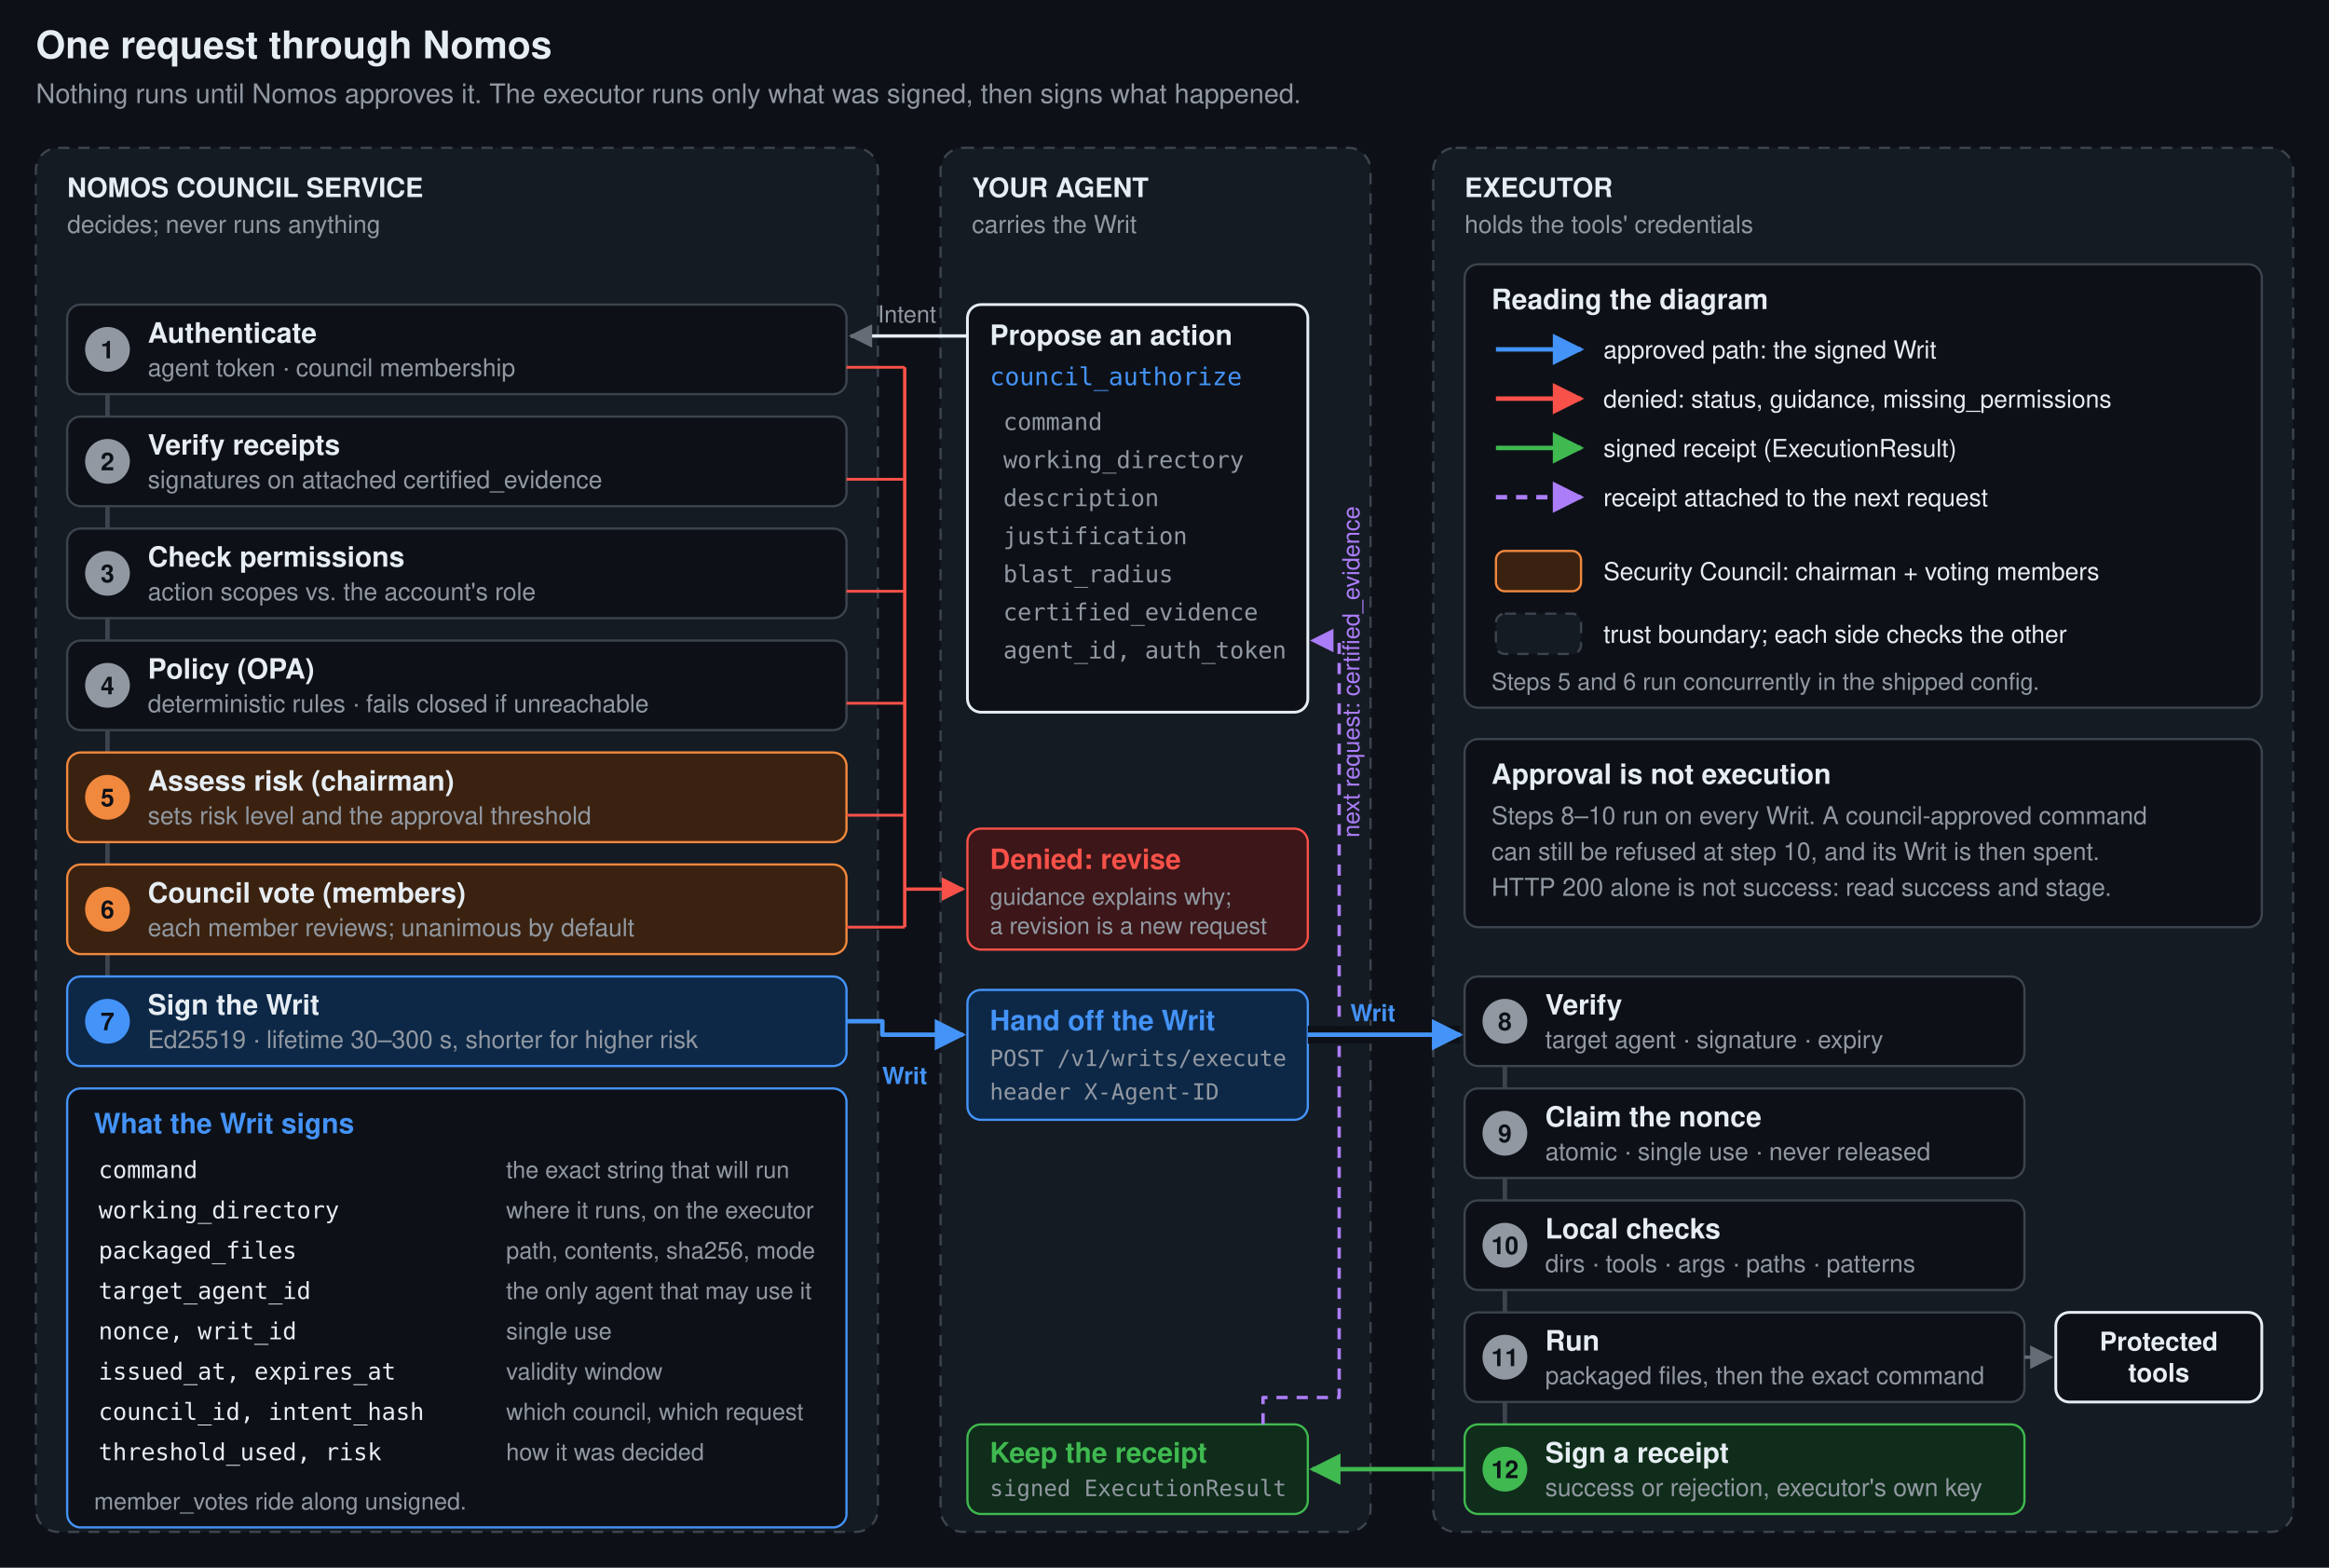
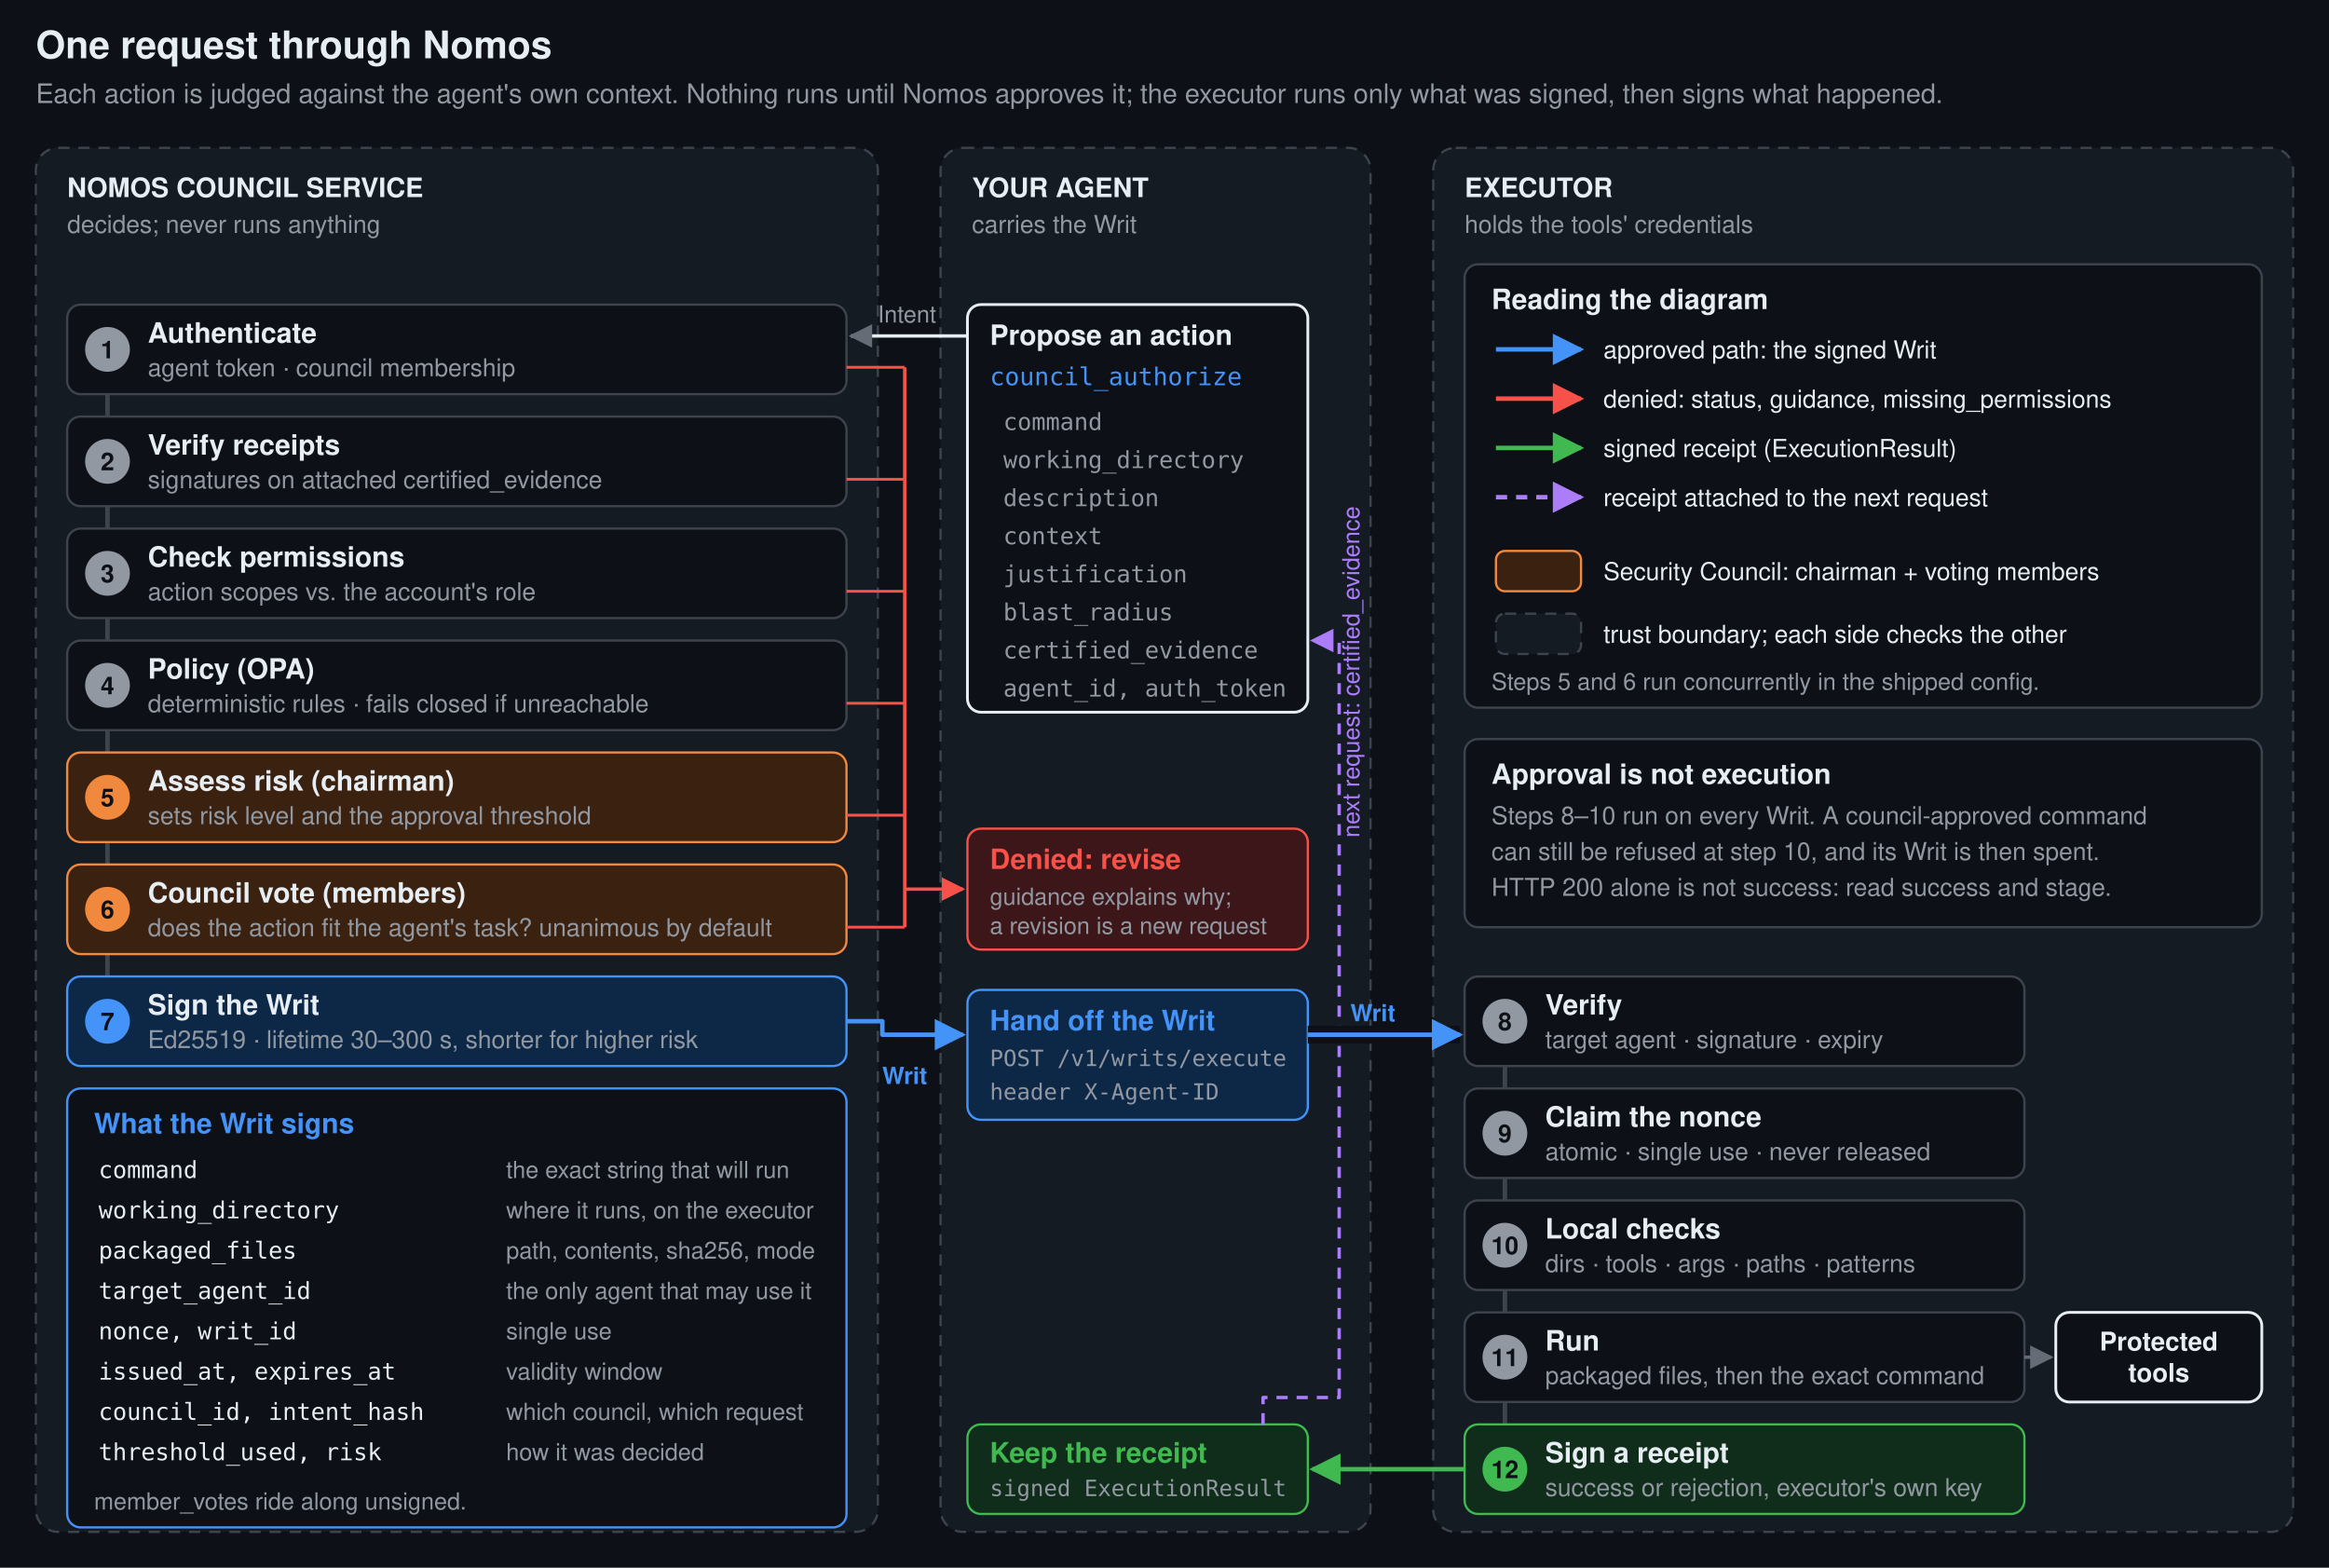
<svg xmlns="http://www.w3.org/2000/svg" viewBox="0 0 1040 700" width="1040" height="700" role="img">
  <defs>
    <marker id="arrow-edge" viewBox="0 0 10 10" refX="9" refY="5" markerWidth="7" markerHeight="7" orient="auto-start-reverse">
      <path d="M0 0L10 5L0 10z" fill="#656c76" />
    </marker>
    <marker id="arrow-blue" viewBox="0 0 10 10" refX="9" refY="5" markerWidth="7" markerHeight="7" orient="auto-start-reverse">
      <path d="M0 0L10 5L0 10z" fill="#4493f8" />
    </marker>
    <marker id="arrow-red" viewBox="0 0 10 10" refX="9" refY="5" markerWidth="7" markerHeight="7" orient="auto-start-reverse">
      <path d="M0 0L10 5L0 10z" fill="#f85149" />
    </marker>
    <marker id="arrow-green" viewBox="0 0 10 10" refX="9" refY="5" markerWidth="7" markerHeight="7" orient="auto-start-reverse">
      <path d="M0 0L10 5L0 10z" fill="#3fb950" />
    </marker>
    <marker id="arrow-purple" viewBox="0 0 10 10" refX="9" refY="5" markerWidth="7" markerHeight="7" orient="auto-start-reverse">
      <path d="M0 0L10 5L0 10z" fill="#ab7df8" />
    </marker>
  </defs>
  <rect width="1040" height="700" fill="#0d1117" />
  <text x="16" y="26" font-family="-apple-system, 'Segoe UI', Helvetica, Arial, sans-serif" font-size="17" font-weight="700" fill="#e6edf3" text-anchor="start">One request through Nomos</text>
-   <text x="16" y="46" font-family="-apple-system, 'Segoe UI', Helvetica, Arial, sans-serif" font-size="12" font-weight="400" fill="#9198a1" text-anchor="start">Nothing runs until Nomos approves it. The executor runs only what was signed, then signs what happened.</text>
+   <text x="16" y="46" font-family="-apple-system, 'Segoe UI', Helvetica, Arial, sans-serif" font-size="12" font-weight="400" fill="#9198a1" text-anchor="start">Each action is judged against the agent's own context. Nothing runs until Nomos approves it; the executor runs only what was signed, then signs what happened.</text>
  <rect x="16" y="66" width="376" height="618" rx="10" fill="#151b23" stroke="#3d444d" stroke-width="1.0" stroke-dasharray="5 4" />
  <text x="30" y="88" font-family="-apple-system, 'Segoe UI', Helvetica, Arial, sans-serif" font-size="12" font-weight="700" fill="#e6edf3" text-anchor="start">NOMOS COUNCIL SERVICE</text>
  <text x="30" y="104" font-family="-apple-system, 'Segoe UI', Helvetica, Arial, sans-serif" font-size="11" font-weight="400" fill="#9198a1" text-anchor="start">decides; never runs anything</text>
  <rect x="420" y="66" width="192" height="618" rx="10" fill="#151b23" stroke="#3d444d" stroke-width="1.0" stroke-dasharray="5 4" />
  <text x="434" y="88" font-family="-apple-system, 'Segoe UI', Helvetica, Arial, sans-serif" font-size="12" font-weight="700" fill="#e6edf3" text-anchor="start">YOUR AGENT</text>
  <text x="434" y="104" font-family="-apple-system, 'Segoe UI', Helvetica, Arial, sans-serif" font-size="11" font-weight="400" fill="#9198a1" text-anchor="start">carries the Writ</text>
  <rect x="640" y="66" width="384" height="618" rx="10" fill="#151b23" stroke="#3d444d" stroke-width="1.0" stroke-dasharray="5 4" />
  <text x="654" y="88" font-family="-apple-system, 'Segoe UI', Helvetica, Arial, sans-serif" font-size="12" font-weight="700" fill="#e6edf3" text-anchor="start">EXECUTOR</text>
  <text x="654" y="104" font-family="-apple-system, 'Segoe UI', Helvetica, Arial, sans-serif" font-size="11" font-weight="400" fill="#9198a1" text-anchor="start">holds the tools' credentials</text>
  <path d="M48 156V456" fill="none" stroke="#3d444d" stroke-width="2" stroke-linejoin="round" />
  <rect x="30" y="136" width="348" height="40" rx="6" fill="#0d1117" stroke="#3d444d" stroke-width="1.0" />
  <circle cx="48" cy="156" r="10" fill="#9198a1" />
  <text x="48" y="160" font-family="-apple-system, 'Segoe UI', Helvetica, Arial, sans-serif" font-size="11" font-weight="700" fill="#0d1117" text-anchor="middle">1</text>
  <text x="66" y="153" font-family="-apple-system, 'Segoe UI', Helvetica, Arial, sans-serif" font-size="12.5" font-weight="600" fill="#e6edf3" text-anchor="start">Authenticate</text>
  <text x="66" y="168" font-family="-apple-system, 'Segoe UI', Helvetica, Arial, sans-serif" font-size="11" font-weight="400" fill="#9198a1" text-anchor="start">agent token · council membership</text>
  <rect x="30" y="186" width="348" height="40" rx="6" fill="#0d1117" stroke="#3d444d" stroke-width="1.0" />
  <circle cx="48" cy="206" r="10" fill="#9198a1" />
  <text x="48" y="210" font-family="-apple-system, 'Segoe UI', Helvetica, Arial, sans-serif" font-size="11" font-weight="700" fill="#0d1117" text-anchor="middle">2</text>
  <text x="66" y="203" font-family="-apple-system, 'Segoe UI', Helvetica, Arial, sans-serif" font-size="12.5" font-weight="600" fill="#e6edf3" text-anchor="start">Verify receipts</text>
  <text x="66" y="218" font-family="-apple-system, 'Segoe UI', Helvetica, Arial, sans-serif" font-size="11" font-weight="400" fill="#9198a1" text-anchor="start">signatures on attached certified_evidence</text>
  <rect x="30" y="236" width="348" height="40" rx="6" fill="#0d1117" stroke="#3d444d" stroke-width="1.0" />
  <circle cx="48" cy="256" r="10" fill="#9198a1" />
  <text x="48" y="260" font-family="-apple-system, 'Segoe UI', Helvetica, Arial, sans-serif" font-size="11" font-weight="700" fill="#0d1117" text-anchor="middle">3</text>
  <text x="66" y="253" font-family="-apple-system, 'Segoe UI', Helvetica, Arial, sans-serif" font-size="12.5" font-weight="600" fill="#e6edf3" text-anchor="start">Check permissions</text>
  <text x="66" y="268" font-family="-apple-system, 'Segoe UI', Helvetica, Arial, sans-serif" font-size="11" font-weight="400" fill="#9198a1" text-anchor="start">action scopes vs. the account's role</text>
  <rect x="30" y="286" width="348" height="40" rx="6" fill="#0d1117" stroke="#3d444d" stroke-width="1.0" />
  <circle cx="48" cy="306" r="10" fill="#9198a1" />
  <text x="48" y="310" font-family="-apple-system, 'Segoe UI', Helvetica, Arial, sans-serif" font-size="11" font-weight="700" fill="#0d1117" text-anchor="middle">4</text>
  <text x="66" y="303" font-family="-apple-system, 'Segoe UI', Helvetica, Arial, sans-serif" font-size="12.5" font-weight="600" fill="#e6edf3" text-anchor="start">Policy (OPA)</text>
  <text x="66" y="318" font-family="-apple-system, 'Segoe UI', Helvetica, Arial, sans-serif" font-size="11" font-weight="400" fill="#9198a1" text-anchor="start">deterministic rules · fails closed if unreachable</text>
  <rect x="30" y="336" width="348" height="40" rx="6" fill="#3b2210" stroke="#f0883e" stroke-width="1.0" />
  <circle cx="48" cy="356" r="10" fill="#f0883e" />
  <text x="48" y="360" font-family="-apple-system, 'Segoe UI', Helvetica, Arial, sans-serif" font-size="11" font-weight="700" fill="#0d1117" text-anchor="middle">5</text>
  <text x="66" y="353" font-family="-apple-system, 'Segoe UI', Helvetica, Arial, sans-serif" font-size="12.5" font-weight="600" fill="#e6edf3" text-anchor="start">Assess risk (chairman)</text>
  <text x="66" y="368" font-family="-apple-system, 'Segoe UI', Helvetica, Arial, sans-serif" font-size="11" font-weight="400" fill="#9198a1" text-anchor="start">sets risk level and the approval threshold</text>
  <rect x="30" y="386" width="348" height="40" rx="6" fill="#3b2210" stroke="#f0883e" stroke-width="1.0" />
  <circle cx="48" cy="406" r="10" fill="#f0883e" />
  <text x="48" y="410" font-family="-apple-system, 'Segoe UI', Helvetica, Arial, sans-serif" font-size="11" font-weight="700" fill="#0d1117" text-anchor="middle">6</text>
  <text x="66" y="403" font-family="-apple-system, 'Segoe UI', Helvetica, Arial, sans-serif" font-size="12.5" font-weight="600" fill="#e6edf3" text-anchor="start">Council vote (members)</text>
-   <text x="66" y="418" font-family="-apple-system, 'Segoe UI', Helvetica, Arial, sans-serif" font-size="11" font-weight="400" fill="#9198a1" text-anchor="start">each member reviews; unanimous by default</text>
+   <text x="66" y="418" font-family="-apple-system, 'Segoe UI', Helvetica, Arial, sans-serif" font-size="11" font-weight="400" fill="#9198a1" text-anchor="start">does the action fit the agent's task? unanimous by default</text>
  <rect x="30" y="436" width="348" height="40" rx="6" fill="#0d2847" stroke="#4493f8" stroke-width="1.0" />
  <circle cx="48" cy="456" r="10" fill="#4493f8" />
  <text x="48" y="460" font-family="-apple-system, 'Segoe UI', Helvetica, Arial, sans-serif" font-size="11" font-weight="700" fill="#0d1117" text-anchor="middle">7</text>
  <text x="66" y="453" font-family="-apple-system, 'Segoe UI', Helvetica, Arial, sans-serif" font-size="12.5" font-weight="600" fill="#e6edf3" text-anchor="start">Sign the Writ</text>
  <text x="66" y="468" font-family="-apple-system, 'Segoe UI', Helvetica, Arial, sans-serif" font-size="11" font-weight="400" fill="#9198a1" text-anchor="start">Ed25519 · lifetime 30–300 s, shorter for higher risk</text>
  <path d="M672 456V656" fill="none" stroke="#3d444d" stroke-width="2" stroke-linejoin="round" />
  <rect x="654" y="436" width="250" height="40" rx="6" fill="#0d1117" stroke="#3d444d" stroke-width="1.0" />
  <circle cx="672" cy="456" r="10" fill="#9198a1" />
  <text x="672" y="460" font-family="-apple-system, 'Segoe UI', Helvetica, Arial, sans-serif" font-size="11" font-weight="700" fill="#0d1117" text-anchor="middle">8</text>
  <text x="690" y="453" font-family="-apple-system, 'Segoe UI', Helvetica, Arial, sans-serif" font-size="12.5" font-weight="600" fill="#e6edf3" text-anchor="start">Verify</text>
  <text x="690" y="468" font-family="-apple-system, 'Segoe UI', Helvetica, Arial, sans-serif" font-size="11" font-weight="400" fill="#9198a1" text-anchor="start">target agent · signature · expiry</text>
  <rect x="654" y="486" width="250" height="40" rx="6" fill="#0d1117" stroke="#3d444d" stroke-width="1.0" />
  <circle cx="672" cy="506" r="10" fill="#9198a1" />
  <text x="672" y="510" font-family="-apple-system, 'Segoe UI', Helvetica, Arial, sans-serif" font-size="11" font-weight="700" fill="#0d1117" text-anchor="middle">9</text>
  <text x="690" y="503" font-family="-apple-system, 'Segoe UI', Helvetica, Arial, sans-serif" font-size="12.5" font-weight="600" fill="#e6edf3" text-anchor="start">Claim the nonce</text>
  <text x="690" y="518" font-family="-apple-system, 'Segoe UI', Helvetica, Arial, sans-serif" font-size="11" font-weight="400" fill="#9198a1" text-anchor="start">atomic · single use · never released</text>
  <rect x="654" y="536" width="250" height="40" rx="6" fill="#0d1117" stroke="#3d444d" stroke-width="1.0" />
  <circle cx="672" cy="556" r="10" fill="#9198a1" />
  <text x="672" y="560" font-family="-apple-system, 'Segoe UI', Helvetica, Arial, sans-serif" font-size="11" font-weight="700" fill="#0d1117" text-anchor="middle">10</text>
  <text x="690" y="553" font-family="-apple-system, 'Segoe UI', Helvetica, Arial, sans-serif" font-size="12.5" font-weight="600" fill="#e6edf3" text-anchor="start">Local checks</text>
  <text x="690" y="568" font-family="-apple-system, 'Segoe UI', Helvetica, Arial, sans-serif" font-size="11" font-weight="400" fill="#9198a1" text-anchor="start">dirs · tools · args · paths · patterns</text>
  <rect x="654" y="586" width="250" height="40" rx="6" fill="#0d1117" stroke="#3d444d" stroke-width="1.0" />
  <circle cx="672" cy="606" r="10" fill="#9198a1" />
  <text x="672" y="610" font-family="-apple-system, 'Segoe UI', Helvetica, Arial, sans-serif" font-size="11" font-weight="700" fill="#0d1117" text-anchor="middle">11</text>
  <text x="690" y="603" font-family="-apple-system, 'Segoe UI', Helvetica, Arial, sans-serif" font-size="12.5" font-weight="600" fill="#e6edf3" text-anchor="start">Run</text>
  <text x="690" y="618" font-family="-apple-system, 'Segoe UI', Helvetica, Arial, sans-serif" font-size="11" font-weight="400" fill="#9198a1" text-anchor="start">packaged files, then the exact command</text>
  <rect x="654" y="636" width="250" height="40" rx="6" fill="#0f2d1a" stroke="#3fb950" stroke-width="1.0" />
  <circle cx="672" cy="656" r="10" fill="#3fb950" />
  <text x="672" y="660" font-family="-apple-system, 'Segoe UI', Helvetica, Arial, sans-serif" font-size="11" font-weight="700" fill="#0d1117" text-anchor="middle">12</text>
  <text x="690" y="653" font-family="-apple-system, 'Segoe UI', Helvetica, Arial, sans-serif" font-size="12.5" font-weight="600" fill="#e6edf3" text-anchor="start">Sign a receipt</text>
  <text x="690" y="668" font-family="-apple-system, 'Segoe UI', Helvetica, Arial, sans-serif" font-size="11" font-weight="400" fill="#9198a1" text-anchor="start">success or rejection, executor's own key</text>
  <rect x="918" y="586" width="92" height="40" rx="6" fill="#0d1117" stroke="#e6edf3" stroke-width="1.25" />
  <text x="964" y="603" font-family="-apple-system, 'Segoe UI', Helvetica, Arial, sans-serif" font-size="11.5" font-weight="600" fill="#e6edf3" text-anchor="middle">Protected</text>
  <text x="964" y="617" font-family="-apple-system, 'Segoe UI', Helvetica, Arial, sans-serif" font-size="11.5" font-weight="600" fill="#e6edf3" text-anchor="middle">tools</text>
  <path d="M904 606H916" fill="none" stroke="#656c76" stroke-width="1.5" stroke-linejoin="round" marker-end="url(#arrow-edge)" />
  <rect x="432" y="136" width="152" height="182" rx="6" fill="#0d1117" stroke="#e6edf3" stroke-width="1.25" />
  <text x="442" y="154" font-family="-apple-system, 'Segoe UI', Helvetica, Arial, sans-serif" font-size="12.5" font-weight="600" fill="#e6edf3" text-anchor="start">Propose an action</text>
  <text x="442" y="172" font-family="ui-monospace, SFMono-Regular, Menlo, Consolas, monospace" font-size="11" font-weight="400" fill="#4493f8" text-anchor="start">council_authorize</text>
  <text x="448" y="192" font-family="ui-monospace, SFMono-Regular, Menlo, Consolas, monospace" font-size="10.5" font-weight="400" fill="#9198a1" text-anchor="start">command</text>
  <text x="448" y="209" font-family="ui-monospace, SFMono-Regular, Menlo, Consolas, monospace" font-size="10.5" font-weight="400" fill="#9198a1" text-anchor="start">working_directory</text>
  <text x="448" y="226" font-family="ui-monospace, SFMono-Regular, Menlo, Consolas, monospace" font-size="10.5" font-weight="400" fill="#9198a1" text-anchor="start">description</text>
-   <text x="448" y="243" font-family="ui-monospace, SFMono-Regular, Menlo, Consolas, monospace" font-size="10.5" font-weight="400" fill="#9198a1" text-anchor="start">justification</text>
-   <text x="448" y="260" font-family="ui-monospace, SFMono-Regular, Menlo, Consolas, monospace" font-size="10.5" font-weight="400" fill="#9198a1" text-anchor="start">blast_radius</text>
-   <text x="448" y="277" font-family="ui-monospace, SFMono-Regular, Menlo, Consolas, monospace" font-size="10.5" font-weight="400" fill="#9198a1" text-anchor="start">certified_evidence</text>
-   <text x="448" y="294" font-family="ui-monospace, SFMono-Regular, Menlo, Consolas, monospace" font-size="10.5" font-weight="400" fill="#9198a1" text-anchor="start">agent_id, auth_token</text>
+   <text x="448" y="243" font-family="ui-monospace, SFMono-Regular, Menlo, Consolas, monospace" font-size="10.5" font-weight="400" fill="#9198a1" text-anchor="start">context</text>
+   <text x="448" y="260" font-family="ui-monospace, SFMono-Regular, Menlo, Consolas, monospace" font-size="10.5" font-weight="400" fill="#9198a1" text-anchor="start">justification</text>
+   <text x="448" y="277" font-family="ui-monospace, SFMono-Regular, Menlo, Consolas, monospace" font-size="10.5" font-weight="400" fill="#9198a1" text-anchor="start">blast_radius</text>
+   <text x="448" y="294" font-family="ui-monospace, SFMono-Regular, Menlo, Consolas, monospace" font-size="10.5" font-weight="400" fill="#9198a1" text-anchor="start">certified_evidence</text>
+   <text x="448" y="311" font-family="ui-monospace, SFMono-Regular, Menlo, Consolas, monospace" font-size="10.5" font-weight="400" fill="#9198a1" text-anchor="start">agent_id, auth_token</text>
  <rect x="432" y="370" width="152" height="54" rx="6" fill="#3c1618" stroke="#f85149" stroke-width="1.0" />
  <text x="442" y="388" font-family="-apple-system, 'Segoe UI', Helvetica, Arial, sans-serif" font-size="12.5" font-weight="600" fill="#f85149" text-anchor="start">Denied: revise</text>
  <text x="442" y="404" font-family="-apple-system, 'Segoe UI', Helvetica, Arial, sans-serif" font-size="10.5" font-weight="400" fill="#9198a1" text-anchor="start">guidance explains why;</text>
  <text x="442" y="417" font-family="-apple-system, 'Segoe UI', Helvetica, Arial, sans-serif" font-size="10.5" font-weight="400" fill="#9198a1" text-anchor="start">a revision is a new request</text>
  <rect x="432" y="442" width="152" height="58" rx="6" fill="#0d2847" stroke="#4493f8" stroke-width="1.0" />
  <text x="442" y="460" font-family="-apple-system, 'Segoe UI', Helvetica, Arial, sans-serif" font-size="12.5" font-weight="600" fill="#4493f8" text-anchor="start">Hand off the Writ</text>
  <text x="442" y="476" font-family="ui-monospace, SFMono-Regular, Menlo, Consolas, monospace" font-size="10" font-weight="400" fill="#9198a1" text-anchor="start">POST /v1/writs/execute</text>
  <text x="442" y="491" font-family="ui-monospace, SFMono-Regular, Menlo, Consolas, monospace" font-size="10" font-weight="400" fill="#9198a1" text-anchor="start">header X-Agent-ID</text>
  <rect x="432" y="636" width="152" height="40" rx="6" fill="#0f2d1a" stroke="#3fb950" stroke-width="1.0" />
  <text x="442" y="653" font-family="-apple-system, 'Segoe UI', Helvetica, Arial, sans-serif" font-size="12.5" font-weight="600" fill="#3fb950" text-anchor="start">Keep the receipt</text>
  <text x="442" y="668" font-family="ui-monospace, SFMono-Regular, Menlo, Consolas, monospace" font-size="10" font-weight="400" fill="#9198a1" text-anchor="start">signed ExecutionResult</text>
  <path d="M564 636V624H598V286H586" fill="none" stroke="#ab7df8" stroke-width="1.5" stroke-linejoin="round" stroke-dasharray="5 4" marker-end="url(#arrow-purple)" />
  <text x="607" y="300" font-family="-apple-system, 'Segoe UI', Helvetica, Arial, sans-serif" font-size="10.5" font-weight="400" fill="#ab7df8" text-anchor="middle" transform="rotate(-90 607 300)">next request: certified_evidence</text>
  <path d="M432 150H380" fill="none" stroke="#e6edf3" stroke-width="1.5" stroke-linejoin="round" marker-end="url(#arrow-edge)" />
  <text x="405" y="144" font-family="-apple-system, 'Segoe UI', Helvetica, Arial, sans-serif" font-size="10.5" font-weight="400" fill="#9198a1" text-anchor="middle">Intent</text>
  <path d="M378 164H404" fill="none" stroke="#f85149" stroke-width="1.25" stroke-linejoin="round" />
  <path d="M378 214H404" fill="none" stroke="#f85149" stroke-width="1.25" stroke-linejoin="round" />
  <path d="M378 264H404" fill="none" stroke="#f85149" stroke-width="1.25" stroke-linejoin="round" />
  <path d="M378 314H404" fill="none" stroke="#f85149" stroke-width="1.25" stroke-linejoin="round" />
  <path d="M378 364H404" fill="none" stroke="#f85149" stroke-width="1.25" stroke-linejoin="round" />
  <path d="M378 414H404" fill="none" stroke="#f85149" stroke-width="1.25" stroke-linejoin="round" />
  <path d="M404 164V414" fill="none" stroke="#f85149" stroke-width="1.5" stroke-linejoin="round" />
  <path d="M404 397H430" fill="none" stroke="#f85149" stroke-width="1.5" stroke-linejoin="round" marker-end="url(#arrow-red)" />
  <path d="M378 456H394V462H430" fill="none" stroke="#4493f8" stroke-width="2" stroke-linejoin="round" marker-end="url(#arrow-blue)" />
  <text x="404" y="484" font-family="-apple-system, 'Segoe UI', Helvetica, Arial, sans-serif" font-size="10.5" font-weight="600" fill="#4493f8" text-anchor="middle">Writ</text>
  <path d="M584 462H652" fill="none" stroke="#0d1117" stroke-width="8" />
  <path d="M584 462H652" fill="none" stroke="#4493f8" stroke-width="2" stroke-linejoin="round" marker-end="url(#arrow-blue)" />
  <text x="603" y="456" font-family="-apple-system, 'Segoe UI', Helvetica, Arial, sans-serif" font-size="10.5" font-weight="600" fill="#4493f8" text-anchor="start">Writ</text>
  <path d="M654 656H586" fill="none" stroke="#3fb950" stroke-width="2" stroke-linejoin="round" marker-end="url(#arrow-green)" />
  <rect x="30" y="486" width="348" height="196" rx="6" fill="#0d1117" stroke="#4493f8" stroke-width="1.0" />
  <text x="42" y="506" font-family="-apple-system, 'Segoe UI', Helvetica, Arial, sans-serif" font-size="12.5" font-weight="600" fill="#4493f8" text-anchor="start">What the Writ signs</text>
  <text x="44" y="526" font-family="ui-monospace, SFMono-Regular, Menlo, Consolas, monospace" font-size="10.5" font-weight="400" fill="#e6edf3" text-anchor="start">command</text>
  <text x="226" y="526" font-family="-apple-system, 'Segoe UI', Helvetica, Arial, sans-serif" font-size="10.5" font-weight="400" fill="#9198a1" text-anchor="start">the exact string that will run</text>
  <text x="44" y="544" font-family="ui-monospace, SFMono-Regular, Menlo, Consolas, monospace" font-size="10.5" font-weight="400" fill="#e6edf3" text-anchor="start">working_directory</text>
  <text x="226" y="544" font-family="-apple-system, 'Segoe UI', Helvetica, Arial, sans-serif" font-size="10.5" font-weight="400" fill="#9198a1" text-anchor="start">where it runs, on the executor</text>
  <text x="44" y="562" font-family="ui-monospace, SFMono-Regular, Menlo, Consolas, monospace" font-size="10.5" font-weight="400" fill="#e6edf3" text-anchor="start">packaged_files</text>
  <text x="226" y="562" font-family="-apple-system, 'Segoe UI', Helvetica, Arial, sans-serif" font-size="10.5" font-weight="400" fill="#9198a1" text-anchor="start">path, contents, sha256, mode</text>
  <text x="44" y="580" font-family="ui-monospace, SFMono-Regular, Menlo, Consolas, monospace" font-size="10.5" font-weight="400" fill="#e6edf3" text-anchor="start">target_agent_id</text>
  <text x="226" y="580" font-family="-apple-system, 'Segoe UI', Helvetica, Arial, sans-serif" font-size="10.5" font-weight="400" fill="#9198a1" text-anchor="start">the only agent that may use it</text>
  <text x="44" y="598" font-family="ui-monospace, SFMono-Regular, Menlo, Consolas, monospace" font-size="10.5" font-weight="400" fill="#e6edf3" text-anchor="start">nonce, writ_id</text>
  <text x="226" y="598" font-family="-apple-system, 'Segoe UI', Helvetica, Arial, sans-serif" font-size="10.5" font-weight="400" fill="#9198a1" text-anchor="start">single use</text>
  <text x="44" y="616" font-family="ui-monospace, SFMono-Regular, Menlo, Consolas, monospace" font-size="10.5" font-weight="400" fill="#e6edf3" text-anchor="start">issued_at, expires_at</text>
  <text x="226" y="616" font-family="-apple-system, 'Segoe UI', Helvetica, Arial, sans-serif" font-size="10.5" font-weight="400" fill="#9198a1" text-anchor="start">validity window</text>
  <text x="44" y="634" font-family="ui-monospace, SFMono-Regular, Menlo, Consolas, monospace" font-size="10.5" font-weight="400" fill="#e6edf3" text-anchor="start">council_id, intent_hash</text>
  <text x="226" y="634" font-family="-apple-system, 'Segoe UI', Helvetica, Arial, sans-serif" font-size="10.5" font-weight="400" fill="#9198a1" text-anchor="start">which council, which request</text>
  <text x="44" y="652" font-family="ui-monospace, SFMono-Regular, Menlo, Consolas, monospace" font-size="10.5" font-weight="400" fill="#e6edf3" text-anchor="start">threshold_used, risk</text>
  <text x="226" y="652" font-family="-apple-system, 'Segoe UI', Helvetica, Arial, sans-serif" font-size="10.5" font-weight="400" fill="#9198a1" text-anchor="start">how it was decided</text>
  <text x="42" y="674" font-family="-apple-system, 'Segoe UI', Helvetica, Arial, sans-serif" font-size="10.5" font-weight="400" fill="#9198a1" text-anchor="start">member_votes ride along unsigned.</text>
  <rect x="654" y="118" width="356" height="198" rx="6" fill="#0d1117" stroke="#3d444d" stroke-width="1.0" />
  <text x="666" y="138" font-family="-apple-system, 'Segoe UI', Helvetica, Arial, sans-serif" font-size="12.5" font-weight="600" fill="#e6edf3" text-anchor="start">Reading the diagram</text>
  <path d="M668 156H706" fill="none" stroke="#4493f8" stroke-width="2" stroke-linejoin="round" marker-end="url(#arrow-blue)" />
  <text x="716" y="160" font-family="-apple-system, 'Segoe UI', Helvetica, Arial, sans-serif" font-size="11" font-weight="400" fill="#e6edf3" text-anchor="start">approved path: the signed Writ</text>
  <path d="M668 178H706" fill="none" stroke="#f85149" stroke-width="2" stroke-linejoin="round" marker-end="url(#arrow-red)" />
  <text x="716" y="182" font-family="-apple-system, 'Segoe UI', Helvetica, Arial, sans-serif" font-size="11" font-weight="400" fill="#e6edf3" text-anchor="start">denied: status, guidance, missing_permissions</text>
  <path d="M668 200H706" fill="none" stroke="#3fb950" stroke-width="2" stroke-linejoin="round" marker-end="url(#arrow-green)" />
  <text x="716" y="204" font-family="-apple-system, 'Segoe UI', Helvetica, Arial, sans-serif" font-size="11" font-weight="400" fill="#e6edf3" text-anchor="start">signed receipt (ExecutionResult)</text>
  <path d="M668 222H706" fill="none" stroke="#ab7df8" stroke-width="2" stroke-linejoin="round" stroke-dasharray="5 4" marker-end="url(#arrow-purple)" />
  <text x="716" y="226" font-family="-apple-system, 'Segoe UI', Helvetica, Arial, sans-serif" font-size="11" font-weight="400" fill="#e6edf3" text-anchor="start">receipt attached to the next request</text>
  <rect x="668" y="246" width="38" height="18" rx="4" fill="#3b2210" stroke="#f0883e" stroke-width="1.0" />
  <text x="716" y="259" font-family="-apple-system, 'Segoe UI', Helvetica, Arial, sans-serif" font-size="11" font-weight="400" fill="#e6edf3" text-anchor="start">Security Council: chairman + voting members</text>
  <rect x="668" y="274" width="38" height="18" rx="4" fill="#151b23" stroke="#3d444d" stroke-width="1.0" stroke-dasharray="5 4" />
  <text x="716" y="287" font-family="-apple-system, 'Segoe UI', Helvetica, Arial, sans-serif" font-size="11" font-weight="400" fill="#e6edf3" text-anchor="start">trust boundary; each side checks the other</text>
  <text x="666" y="308" font-family="-apple-system, 'Segoe UI', Helvetica, Arial, sans-serif" font-size="10.5" font-weight="400" fill="#9198a1" text-anchor="start">Steps 5 and 6 run concurrently in the shipped config.</text>
  <rect x="654" y="330" width="356" height="84" rx="6" fill="#0d1117" stroke="#3d444d" stroke-width="1.0" />
  <text x="666" y="350" font-family="-apple-system, 'Segoe UI', Helvetica, Arial, sans-serif" font-size="12.5" font-weight="600" fill="#e6edf3" text-anchor="start">Approval is not execution</text>
  <text x="666" y="368" font-family="-apple-system, 'Segoe UI', Helvetica, Arial, sans-serif" font-size="11" font-weight="400" fill="#9198a1" text-anchor="start">Steps 8–10 run on every Writ. A council-approved command</text>
  <text x="666" y="384" font-family="-apple-system, 'Segoe UI', Helvetica, Arial, sans-serif" font-size="11" font-weight="400" fill="#9198a1" text-anchor="start">can still be refused at step 10, and its Writ is then spent.</text>
  <text x="666" y="400" font-family="-apple-system, 'Segoe UI', Helvetica, Arial, sans-serif" font-size="11" font-weight="400" fill="#9198a1" text-anchor="start">HTTP 200 alone is not success: read success and stage.</text>
</svg>
